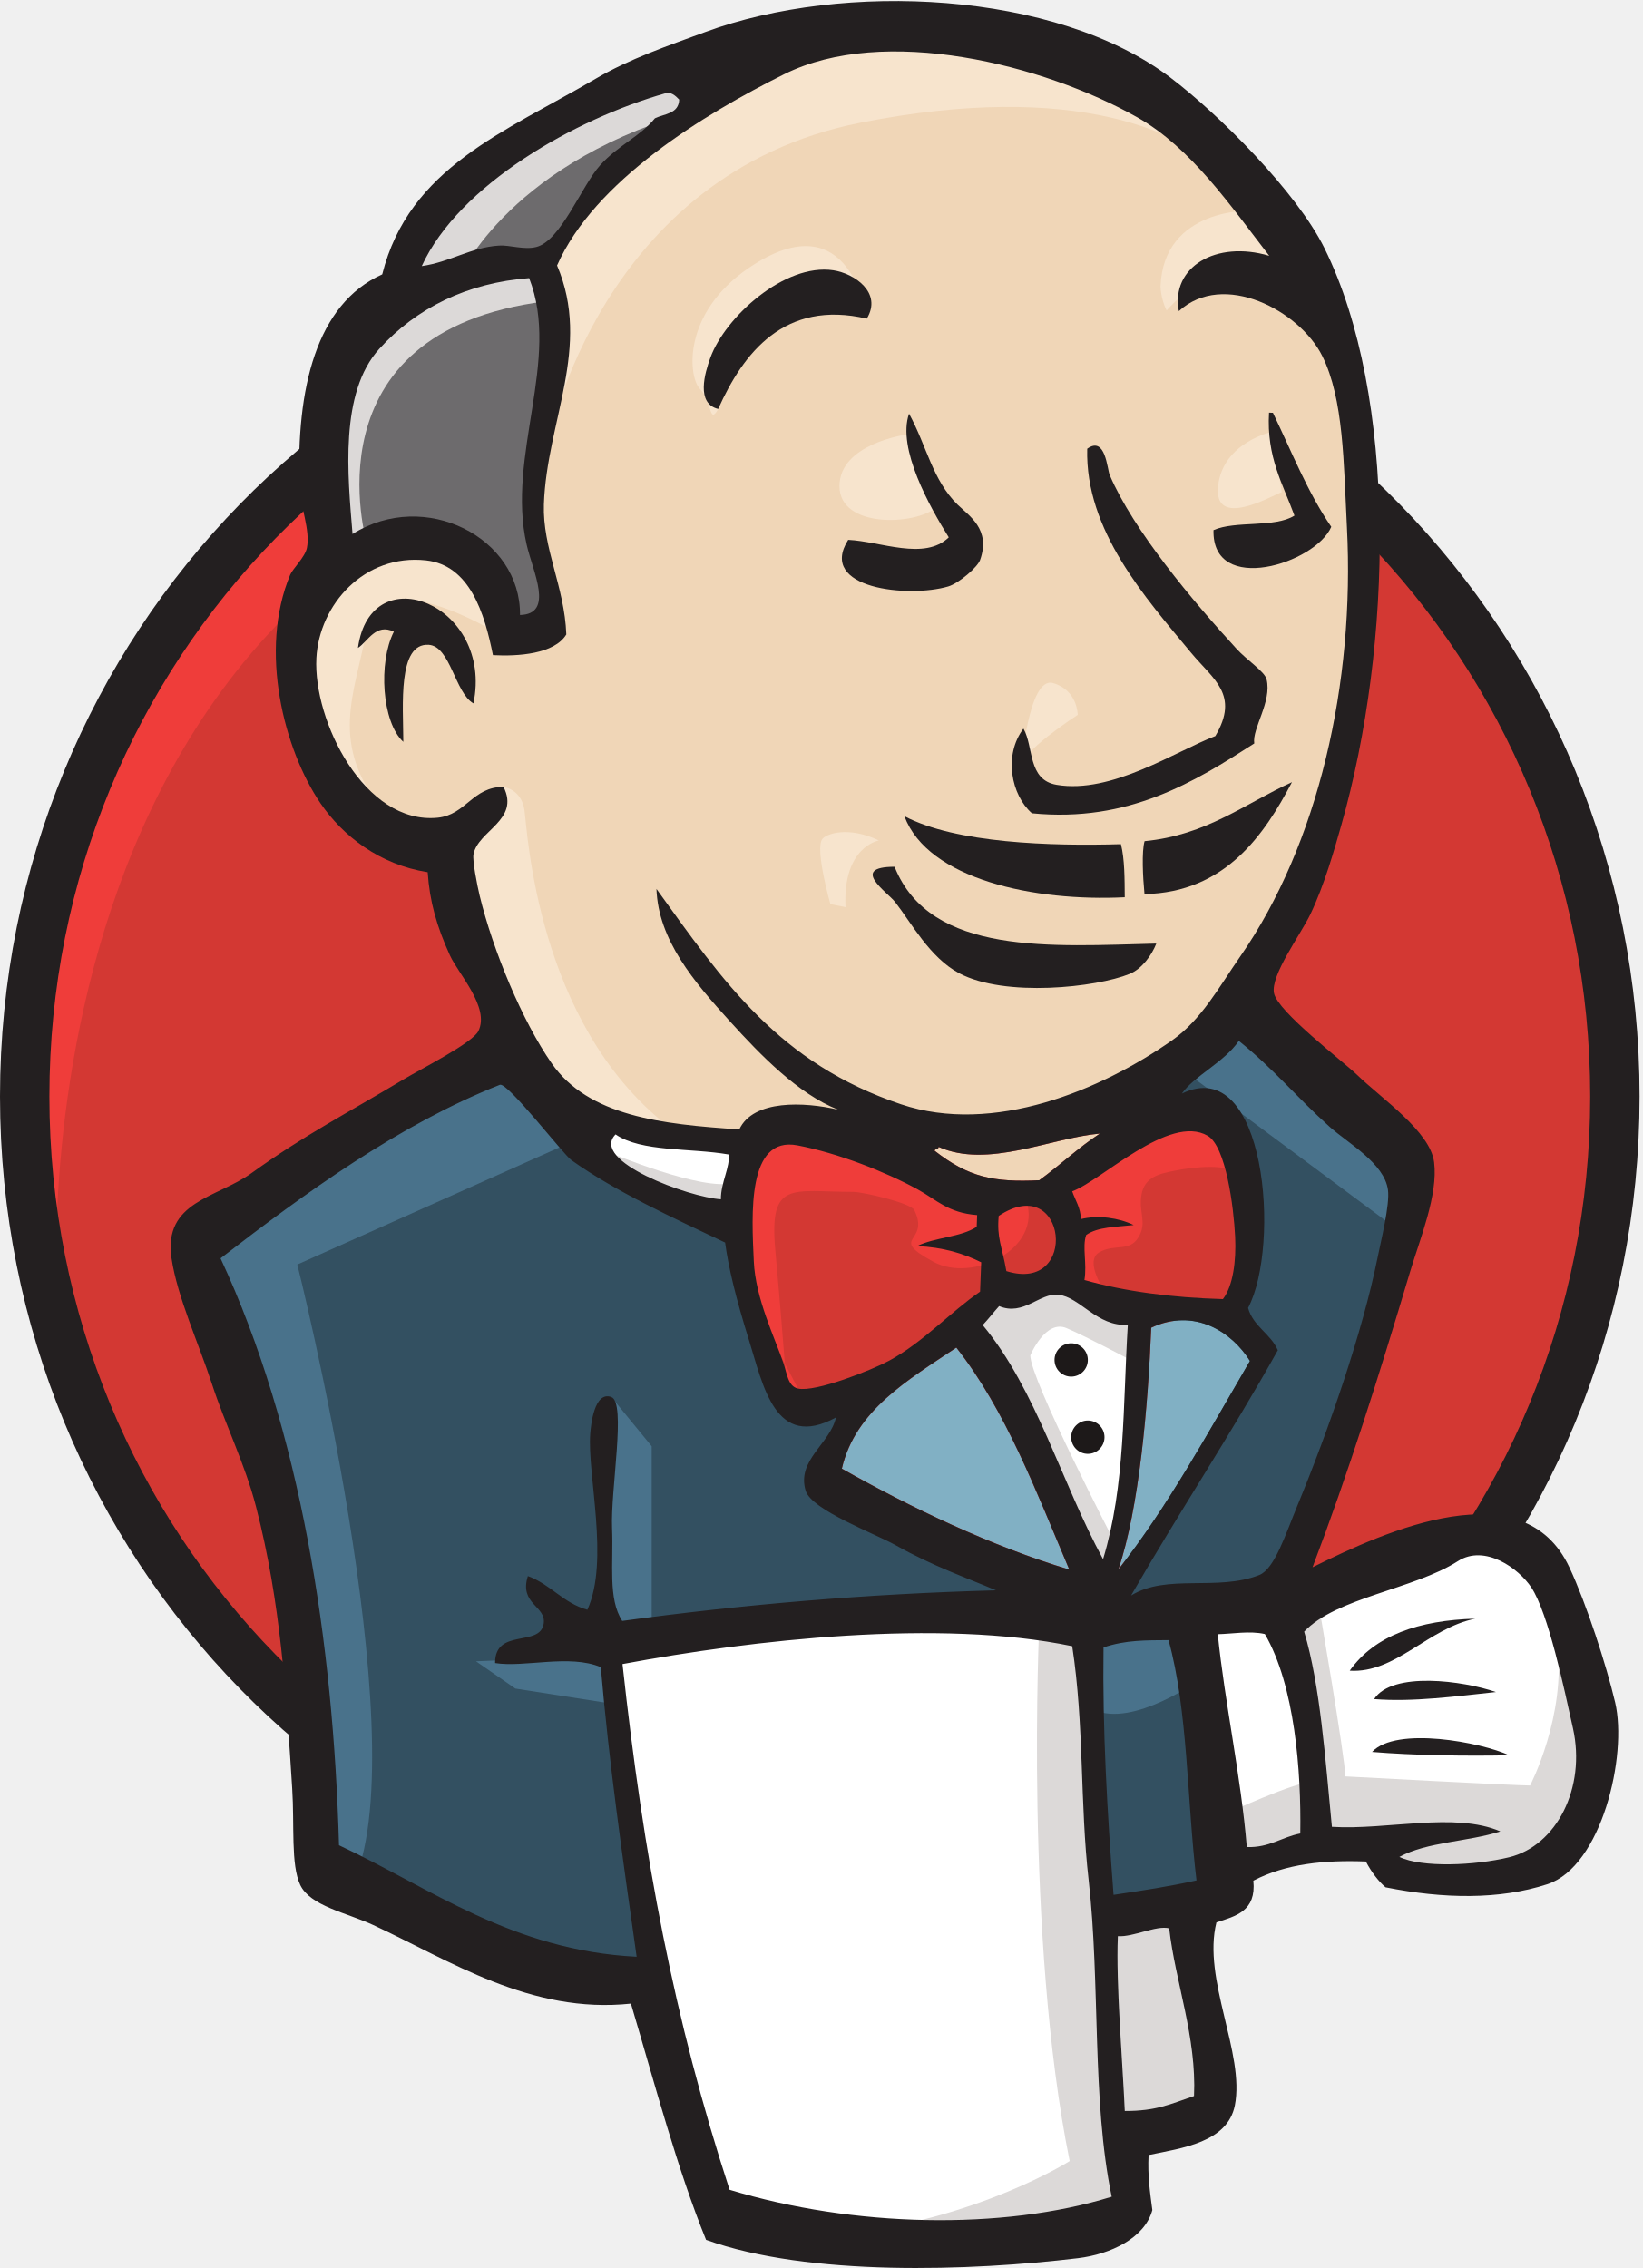
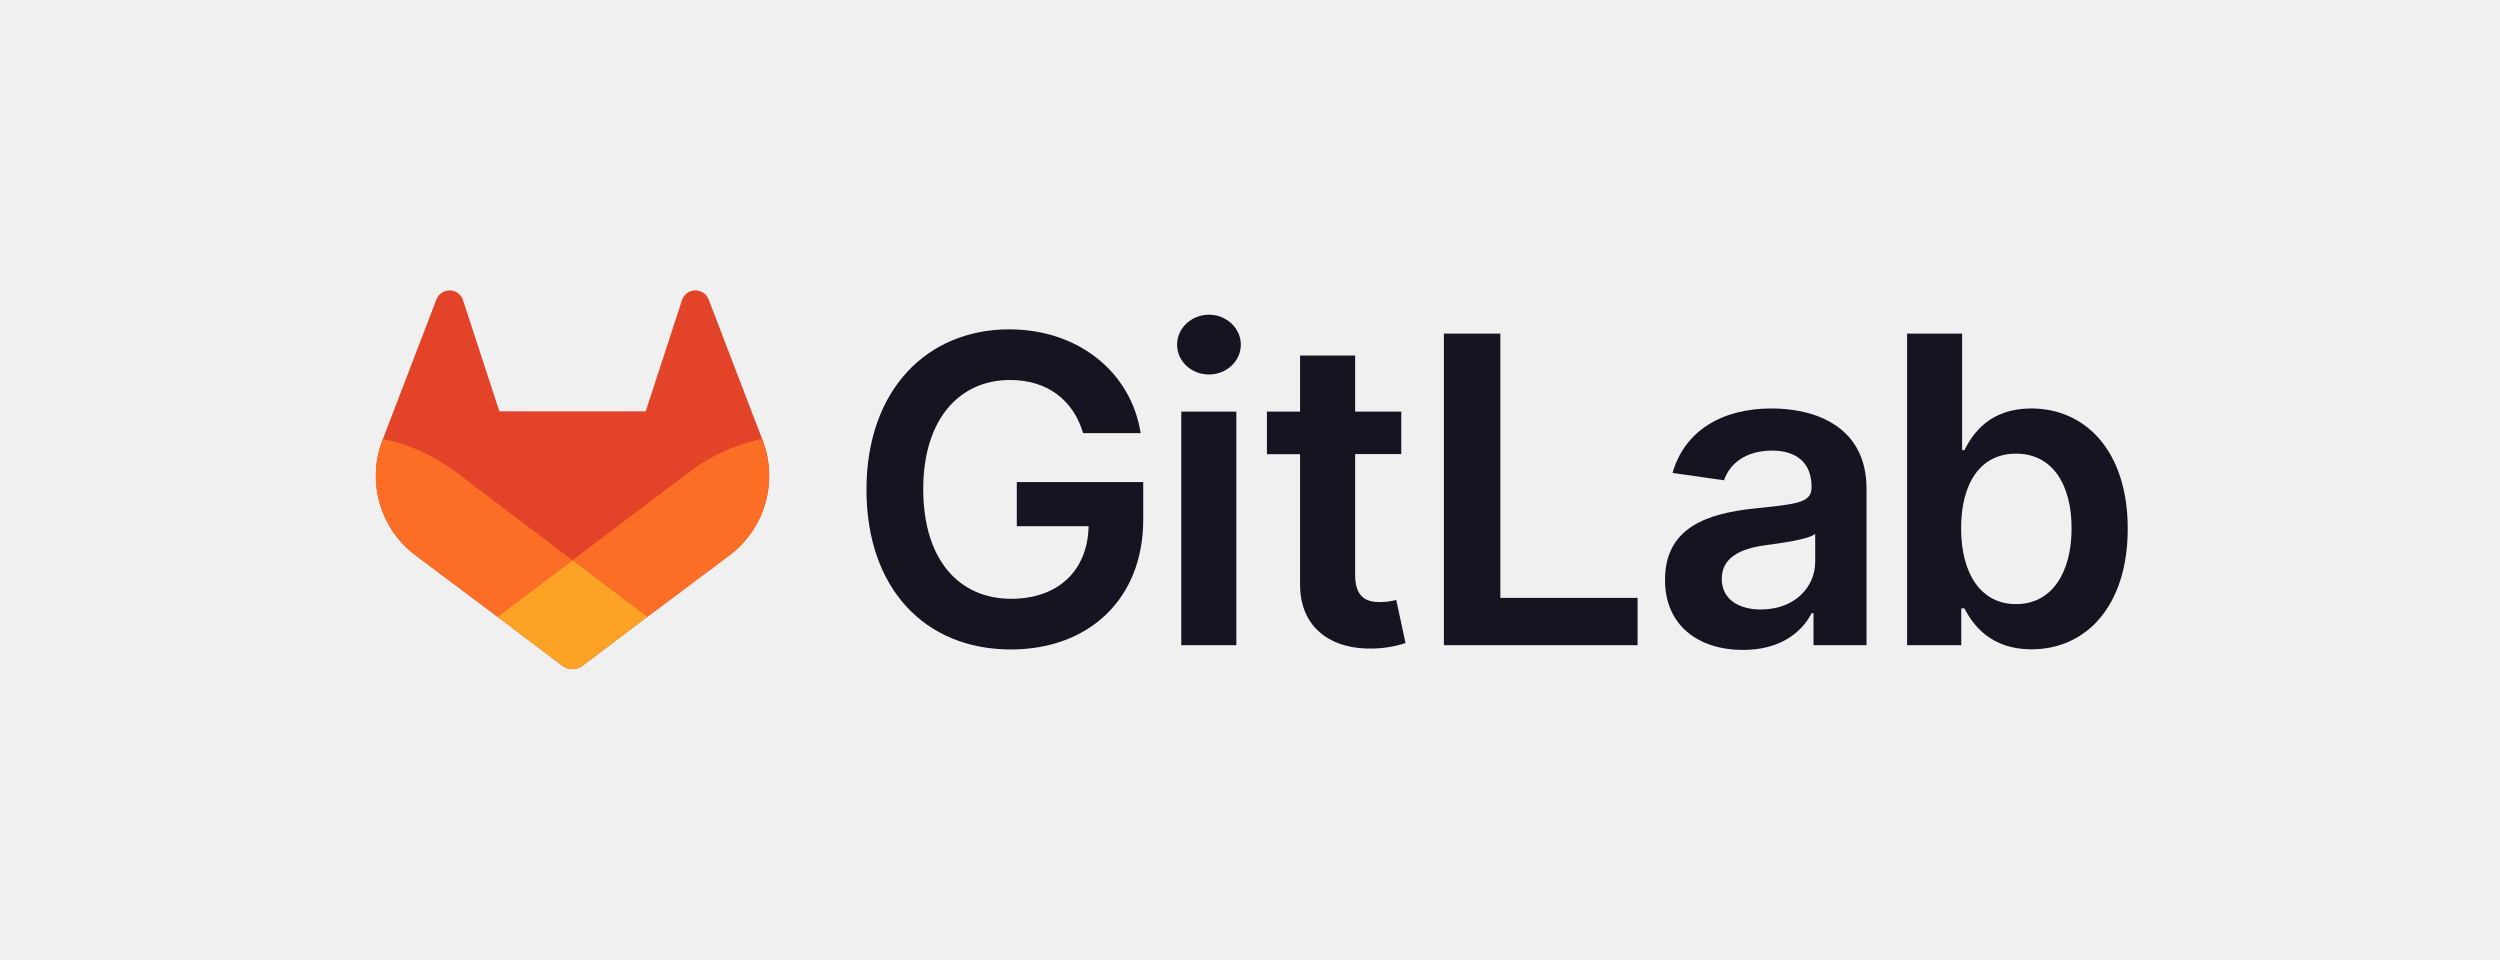
- <svg xmlns="http://www.w3.org/2000/svg" xmlns:ns1="https://www.inkscape.org/namespaces/inkscape" xmlns:ns2="https://sodipodi.sourceforge.net/DTD/sodipodi-0.dtd" id="svg2" version="1.1" ns1:version="0.48.0 r9654" width="226" height="312" xml:space="preserve" ns2:docname="logo.svg">
-   <defs id="defs6">
-     <clipPath clipPathUnits="userSpaceOnUse" id="clipPath18">
-       <path d="M 0,2494.84 0,0 l 1804.34,0 0,2494.84 -1804.34,0 z" id="path20" ns1:connector-curvature="0" />
-     </clipPath>
+ <svg xmlns="http://www.w3.org/2000/svg" viewBox="0 0 990 380">
+   <defs>
+     <style>.cls-1{fill:#171321;}.cls-2{fill:#e24329;}.cls-3{fill:#fc6d26;}.cls-4{fill:#fca326;}</style>
  </defs>
-   <ns2:namedview pagecolor="#ffffff" bordercolor="#666666" borderopacity="1" objecttolerance="10" gridtolerance="10" guidetolerance="10" ns1:pageopacity="0" ns1:pageshadow="2" ns1:window-width="1500" ns1:window-height="844" id="namedview4" showgrid="false" ns1:zoom="1" ns1:cx="-65.859116" ns1:cy="172.53076" ns1:window-x="2189" ns1:window-y="496" ns1:window-maximized="0" ns1:current-layer="g10" />
-   <g id="g10" ns1:groupmode="layer" ns1:label="ink_ext_XXXXXX" transform="matrix(1.25,0,0,-1.25,0,312)">
-     <g id="g3393">
-       <path d="m 177.718,129.264 c 0,-49.429 -39.175,-89.499 -87.5,-89.499 -48.324,0 -87.499,40.07 -87.499,89.499 0,49.43 39.175,89.501 87.499,89.501 48.325,0 87.5,-40.071 87.5,-89.501" style="fill:#d33833;fill-opacity:1;fill-rule:evenodd;stroke:none" id="path22" ns1:connector-curvature="0" />
-       <path d="m 6.284,107.098 c 0,0 -6.334,93.333 79.666,96 l -6,10 -46.666,-15.667 -13.334,-15.333 -11.666,-22.334 -6.667,-26 2,-17.333" style="fill:#ef3d3a;fill-opacity:1;fill-rule:nonzero;stroke:none" id="path24" ns1:connector-curvature="0" />
-       <path d="M 30.288,190.319 C 14.936,174.611 5.436,152.923 5.436,128.93 l 0,0 c 0,-23.988 9.5,-45.679 24.852,-61.384 l 0,0 C 45.648,51.841 66.815,42.15 90.217,42.15 l 0,0 c 23.402,0 44.571,9.691 59.929,25.396 l 0,0 c 15.351,15.705 24.853,37.396 24.853,61.384 l 0,0 c 0,23.993 -9.502,45.681 -24.853,61.389 l 0,0 c -15.358,15.702 -36.527,25.393 -59.929,25.395 l 0,0 C 66.815,215.712 45.648,206.021 30.288,190.319 l 0,0 z M 26.402,63.747 C 10.087,80.433 0,103.493 0,128.93 l 0,0 c 0,25.441 10.087,48.499 26.402,65.186 l 0,0 c 16.312,16.69 38.892,27.035 63.815,27.032 l 0,0 c 24.923,0.003 47.505,-10.342 63.814,-27.032 l 0,0 c 16.317,-16.687 26.405,-39.747 26.403,-65.186 l 0,0 c 0.002,-25.437 -10.086,-48.497 -26.403,-65.183 l 0,0 C 137.722,47.058 115.14,36.714 90.217,36.714 l 0,0 c -24.923,0 -47.503,10.344 -63.815,27.033 l 0,0" style="fill:#231f20;fill-opacity:1;fill-rule:nonzero;stroke:none" id="path26" ns1:connector-curvature="0" />
-       <path d="m 127.051,128.768 -13.334,-2 -18,-2 -11.667,-0.333 -11.333,0.333 -8.667,2.667 -7.667,8.333 -6,17 -1.333,3.667 -8,2.666 -4.667,7.667 -3.333,11 3.667,9.667 8.666,3 7,-3.334 3.334,-7.333 4,0.667 1.333,1.666 -1.333,7.667 -0.334,9.667 2,13.333 -0.078,7.616 6.078,9.717 10.667,7.667 18.667,8 20.666,-3 18,-13 8.334,-13.333 5.333,-9.667 1.333,-24 -4,-20.667 -7.333,-18.333 -7,-9.667" style="fill:#f0d6b7;fill-opacity:1;fill-rule:evenodd;stroke:none" id="path28" ns1:connector-curvature="0" />
-       <path d="m 115.717,71.102 -47.667,-2 0,-8 4,-28 -2,-2.334 -33.333,11.334 -2.334,4 -3.333,37.666 -7.666,22.667 -1.667,5.333 26.666,18.333 8.334,3.334 7.333,-9 6.333,-5.667 7.334,-2.333 3.333,-1 4,-17.333 3,-3.667 7.667,2.667 -5.334,-10.334 29,-13.666 -3.666,-2" style="fill:#335061;fill-opacity:1;fill-rule:evenodd;stroke:none" id="path30" ns1:connector-curvature="0" />
-       <path d="m 36.717,187.435 8.666,3 7,-3.334 3.334,-7.333 4,0.667 1,4 -2,7.666 2,18.334 -1.667,10 6,7 13,10.333 -3.667,5 -18.333,-9 -7.667,-6 -4.333,-9.333 -6.667,-9 -2,-10.667 1.334,-11.333" style="fill:#6d6b6d;fill-opacity:1;fill-rule:evenodd;stroke:none" id="path32" ns1:connector-curvature="0" />
-       <path d="m 50.383,218.768 c 0,0 5,12.333 25,18.333 20,6 1,4.334 1,4.334 l -21.666,-8.334 -8.334,-8.333 -3.666,-6.667 7.666,0.667" style="fill:#dcd9d8;fill-opacity:1;fill-rule:evenodd;stroke:none" id="path34" ns1:connector-curvature="0" />
-       <path d="m 40.383,189.768 c 0,0 -7,23.334 19.667,26.667 l -1,4 -18.333,-4.334 -5.334,-17.333 1.334,-11.333 3.666,2.333" style="fill:#dcd9d8;fill-opacity:1;fill-rule:evenodd;stroke:none" id="path36" ns1:connector-curvature="0" />
-       <path d="m 51.05,158.768 4.364,4.229 c 0,0 1.97,-0.229 2.303,-2.562 0.333,-2.334 1.333,-23.334 15.666,-34.668 1.307,-1.034 -10.666,1.668 -10.666,1.668 l -10.667,16.666" style="fill:#f7e4cd;fill-opacity:1;fill-rule:evenodd;stroke:none" id="path38" ns1:connector-curvature="0" />
-       <path d="m 112.385,165.101 c 0,0 0.777,10.104 3.498,9.327 2.721,-0.777 2.721,-3.498 2.721,-3.498 0,0 -6.608,-4.275 -6.219,-5.829" style="fill:#f7e4cd;fill-opacity:1;fill-rule:evenodd;stroke:none" id="path40" ns1:connector-curvature="0" />
-       <path d="m 140.05,202.101 c 0,0 -5.494,-1.16 -6,-6 -0.506,-4.841 6,-1 7,-0.667" style="fill:#f7e4cd;fill-opacity:1;fill-rule:nonzero;stroke:none" id="path42" ns1:connector-curvature="0" />
-       <path d="m 99.717,201.767 c 0,0 -7.334,-1 -7.334,-5.666 0,-4.667 8.334,-4.334 10.667,-2.334" style="fill:#f7e4cd;fill-opacity:1;fill-rule:nonzero;stroke:none" id="path44" ns1:connector-curvature="0" />
-       <path d="m 54.383,180.101 c 0,0 -12.667,7.667 -14,0.333 -1.333,-7.333 -4.334,-12.667 2,-20.333 l -4.333,1.333 -4,10.333 -1.333,10 7.666,8.001 8.667,-0.667 5,-4 0.333,-5" style="fill:#f7e4cd;fill-opacity:1;fill-rule:evenodd;stroke:none" id="path46" ns1:connector-curvature="0" />
-       <path d="m 60.383,201.101 c 0,0 5.667,29.333 34.334,35 23.601,4.665 35.999,-1 40.666,-6.333 0,0 -21,24.999 -41,17.333 -20,-7.667 -34.666,-21.667 -34.333,-30.666 0.568,-15.328 0.333,-15.334 0.333,-15.334" style="fill:#f7e4cd;fill-opacity:1;fill-rule:evenodd;stroke:none" id="path48" ns1:connector-curvature="0" />
-       <path d="m 137.717,226.435 c 0,0 -9.666,0.333 -10,-8.334 0,0 -0.001,-1.333 0.666,-2.666 0,0 7.668,8.667 12.334,4" style="fill:#f7e4cd;fill-opacity:1;fill-rule:evenodd;stroke:none" id="path50" ns1:connector-curvature="0" />
-       <path d="m 95.389,214.532 c 0,0 -1.664,13.303 -13.006,5.569 -7.333,-5 -6.666,-12 -5.333,-13.333 1.333,-1.334 0.971,-4.019 1.986,-2.176 1.014,1.843 0.68,7.843 4.348,9.509 3.667,1.667 9.678,3.529 12.006,0.431" style="fill:#f7e4cd;fill-opacity:1;fill-rule:evenodd;stroke:none" id="path52" ns1:connector-curvature="0" />
-       <path d="m 64.05,124.435 -31.333,-14 c 0,0 13,-51.667 6.333,-67.667 l -4.667,1.666 -0.333,19.667 -8.666,37.333 -3.667,10.334 32.666,21.999 9.667,-9.332" style="fill:#49728b;fill-opacity:1;fill-rule:evenodd;stroke:none" id="path54" ns1:connector-curvature="0" />
-       <path d="m 67.272,95.858 4.445,-5.424 0,-20 -5.334,0 c 0,0 -0.666,14 -0.666,15.667 0,1.667 0.666,7.667 0.666,7.667" style="fill:#49728b;fill-opacity:1;fill-rule:evenodd;stroke:none" id="path56" ns1:connector-curvature="0" />
-       <path d="m 67.383,67.434 -15,-0.666 4.334,-3 10.666,-1.667" style="fill:#49728b;fill-opacity:1;fill-rule:evenodd;stroke:none" id="path58" ns1:connector-curvature="0" />
-       <path d="m 118.717,70.768 12.333,0.333 3,-30.667 -12.667,-1.666 -2.666,32" style="fill:#335061;fill-opacity:1;fill-rule:evenodd;stroke:none" id="path60" ns1:connector-curvature="0" />
-       <path d="m 122.05,70.768 18.667,1 c 0,0 7.666,19.333 7.666,20.333 0,1 6.667,28 6.667,28 l -15,15.666 -3,2.667 -8,-8 0,-31 -7,-28.666" style="fill:#335061;fill-opacity:1;fill-rule:evenodd;stroke:none" id="path62" ns1:connector-curvature="0" />
-       <path d="m 130.383,73.101 -11.666,-2.333 1.666,-9.334 c 4.333,-2 11.667,3.334 11.667,3.334" style="fill:#49728b;fill-opacity:1;fill-rule:evenodd;stroke:none" id="path64" ns1:connector-curvature="0" />
-       <path d="m 130.717,131.434 23.333,-17.333 0.667,8 -17.667,16.333 -6.333,-7" style="fill:#49728b;fill-opacity:1;fill-rule:evenodd;stroke:none" id="path66" ns1:connector-curvature="0" />
-       <path d="M 78.951,5.098 72.05,33.102 68.617,53.765 68.05,69.102 l 31.235,1.663 19.433,0.003 -1.767,-35.003 3,-27 -0.333,-5 -25.333,-2 -15.334,3.333" style="fill:#ffffff;fill-opacity:1;fill-rule:evenodd;stroke:none" id="path68" ns1:connector-curvature="0" />
-       <path d="m 114.383,71.101 c 0,0 -1.666,-34.667 3.334,-59.333 0,0 -10,-6.334 -24.667,-8 l 28,1 3.333,2 -4,54.666 -1,11.668" style="fill:#dcd9d8;fill-opacity:1;fill-rule:evenodd;stroke:none" id="path70" ns1:connector-curvature="0" />
-       <path d="m 134.618,43.098 13,3.667 24.666,1.333 3.667,11.333 -6.667,19.667 -7.666,1 -10.667,-3.333 -10.234,-4.997 -5.433,0.997 -4.234,-1.664" style="fill:#ffffff;fill-opacity:1;fill-rule:evenodd;stroke:none" id="path72" ns1:connector-curvature="0" />
-       <path d="m 134.383,49.768 c 0,0 8.666,3.999 10,3.666 l -3.666,18.334 4.333,1.666 c 0,0 3,-17.333 3,-19.333 0,0 18.666,-1 20.333,-1 0,0 4,7.667 3,15.667 l 3.667,-10.667 0.333,-6 -5.333,-8 -6,-1.333 -10,0.333 -3.333,4.333 -11.667,-1.666 -3.667,-1.334" style="fill:#dcd9d8;fill-opacity:1;fill-rule:evenodd;stroke:none" id="path74" ns1:connector-curvature="0" />
-       <path d="m 121.284,73.431 -7.333,18.667 -7.667,11 c 0,0 1.666,4.667 4,4.667 2.334,0 7.667,0 7.667,0 l 7.333,-2.667 -0.666,-12.333 -3.334,-19.334" style="fill:#ffffff;fill-opacity:1;fill-rule:nonzero;stroke:none" id="path76" ns1:connector-curvature="0" />
-       <path d="m 122.717,79.768 c 0,0 -9.334,17.999 -9.334,20.666 0,0 1.666,4 4,3 2.334,-1 7.334,-3.666 7.334,-3.666 l 0,6.333 -11.334,2.334 -7.666,-1 13,-30.667 2.666,-0.334" style="fill:#dcd9d8;fill-opacity:1;fill-rule:evenodd;stroke:none" id="path78" ns1:connector-curvature="0" />
-       <path d="m 81.951,123.764 -9.234,1.004 -8.667,2.667 0,-3 4.235,-4.67 13.333,-6" style="fill:#ffffff;fill-opacity:1;fill-rule:nonzero;stroke:none" id="path80" ns1:connector-curvature="0" />
-       <path d="m 67.051,122.765 c 0,0 10.334,-4.334 13.667,-3.334 l 0.332,-3.996 -9.332,1.996 -5.667,4 1,1.334" style="fill:#dcd9d8;fill-opacity:1;fill-rule:evenodd;stroke:none" id="path82" ns1:connector-curvature="0" />
-       <path d="m 134.582,106.63 c -5.656,0.166 -10.766,0.838 -15.24,2.1 0.304,1.834 -0.265,3.634 0.192,4.955 1.247,0.898 3.337,0.884 5.222,1.095 -1.63,0.801 -3.92,1.118 -5.801,0.655 -0.044,1.273 -0.615,2.062 -0.961,3.058 3.18,1.135 10.687,8.576 14.91,6.112 2.012,-1.172 2.867,-7.866 3.023,-11.121 0.13,-2.7 -0.245,-5.424 -1.345,-6.854" style="fill:#d33833;fill-opacity:1;fill-rule:evenodd;stroke:none" id="path84" ns1:connector-curvature="0" />
-       <path d="m 134.582,106.63 c -5.656,0.166 -10.766,0.838 -15.24,2.1 0.304,1.834 -0.265,3.634 0.192,4.955 1.247,0.898 3.337,0.884 5.222,1.095 -1.63,0.801 -3.92,1.118 -5.801,0.655 -0.044,1.273 -0.615,2.062 -0.961,3.058 3.18,1.135 10.687,8.576 14.91,6.112 2.012,-1.172 2.867,-7.866 3.023,-11.121 0.13,-2.7 -0.245,-5.424 -1.345,-6.854 z" style="fill:none;stroke:#d33833;stroke-width:2;stroke-linecap:butt;stroke-linejoin:miter;stroke-miterlimit:4;stroke-opacity:1;stroke-dasharray:none" id="path86" ns1:connector-curvature="0" />
-       <path d="m 107.535,115.876 c -0.015,-0.428 -0.033,-0.859 -0.05,-1.291 -1.766,-1.16 -4.617,-1.146 -6.555,-2.121 2.857,-0.125 5.106,-0.813 7.052,-1.783 -0.043,-1.078 -0.084,-2.155 -0.126,-3.233 -3.237,-2.216 -6.194,-5.516 -10.005,-7.594 -1.802,-0.983 -8.126,-3.512 -10.043,-3.065 -1.085,0.252 -1.182,1.598 -1.616,2.867 -0.924,2.717 -3.051,7.042 -3.236,11.132 -0.236,5.166 -0.758,13.824 4.809,12.76 4.491,-0.857 9.715,-2.926 13.193,-4.826 2.125,-1.162 3.354,-2.598 6.578,-2.846" style="fill:#d33833;fill-opacity:1;fill-rule:evenodd;stroke:none" id="path88" ns1:connector-curvature="0" />
-       <path d="m 107.535,115.876 c -0.015,-0.428 -0.033,-0.859 -0.05,-1.291 -1.766,-1.16 -4.617,-1.146 -6.555,-2.121 2.857,-0.125 5.106,-0.813 7.052,-1.783 -0.043,-1.078 -0.084,-2.155 -0.126,-3.233 -3.237,-2.216 -6.194,-5.516 -10.005,-7.594 -1.802,-0.983 -8.126,-3.512 -10.043,-3.065 -1.085,0.252 -1.182,1.598 -1.616,2.867 -0.924,2.717 -3.051,7.042 -3.236,11.132 -0.236,5.166 -0.758,13.824 4.809,12.76 4.491,-0.857 9.715,-2.926 13.193,-4.826 2.125,-1.162 3.354,-2.598 6.578,-2.846 z" style="fill:none;stroke:#d33833;stroke-width:2;stroke-linecap:butt;stroke-linejoin:miter;stroke-miterlimit:4;stroke-opacity:1;stroke-dasharray:none" id="path90" ns1:connector-curvature="0" />
-       <path d="m 110.75,109.712 c -0.494,2.814 -1.065,3.617 -0.844,6.072 7.505,5.004 8.914,-8.595 0.844,-6.072" style="fill:#d33833;fill-opacity:1;fill-rule:evenodd;stroke:none" id="path92" ns1:connector-curvature="0" />
-       <path d="m 110.75,109.712 c -0.494,2.814 -1.065,3.617 -0.844,6.072 7.505,5.004 8.914,-8.595 0.844,-6.072 z" style="fill:none;stroke:#d33833;stroke-width:2;stroke-linecap:butt;stroke-linejoin:miter;stroke-miterlimit:4;stroke-opacity:1;stroke-dasharray:none" id="path94" ns1:connector-curvature="0" />
-       <path d="m 121.617,107.431 c 0,0 -2.334,3.334 -0.667,4.334 1.667,1 3.334,-0.001 4.334,1.666 1,1.667 0,2.667 0.333,4.667 0.333,2 2.001,2.334 3.667,2.667 1.666,0.333 6.334,1 7,-0.667 l -2,6 -4,1.333 -12.667,-7.333 -0.667,-3.667 0,-7.333" style="fill:#ef3d3a;fill-opacity:1;fill-rule:evenodd;stroke:none" id="path96" ns1:connector-curvature="0" />
-       <path d="m 86.617,96.431 c -0.4,5.202 -0.824,10.397 -1.296,15.594 -0.706,7.76 1.864,6.406 8.591,6.406 1.027,0 6.326,-1.225 6.705,-2 1.818,-3.713 -3.04,-2.888 2.094,-5.688 4.334,-2.363 11.99,1.435 10.239,6.688 -0.98,1.168 -5.106,0.364 -6.585,1.131 -2.604,1.35 -5.208,2.7 -7.812,4.05 -3.313,1.719 -10.971,4.225 -14.503,1.823 -8.95,-6.087 0.565,-21.296 3.758,-27.646" style="fill:#ef3d3a;fill-opacity:1;fill-rule:evenodd;stroke:none" id="path98" ns1:connector-curvature="0" />
-       <path d="m 95.389,214.532 c -9.085,2.116 -13.6,-3.802 -16.354,-9.94 -2.459,0.596 -1.48,3.94 -0.859,5.644 1.626,4.472 8.18,10.425 13.534,9.618 2.304,-0.347 5.423,-2.454 3.679,-5.322" style="fill:#231f20;fill-opacity:1;fill-rule:evenodd;stroke:none" id="path100" ns1:connector-curvature="0" />
-       <path d="m 139.655,204.186 c 0.143,-0.006 0.288,-0.011 0.431,-0.017 2.053,-4.265 3.83,-8.783 6.42,-12.548 -1.735,-4.041 -13.138,-7.617 -12.962,-0.361 2.466,1.078 6.723,0.22 8.909,1.597 -1.264,3.469 -3.088,6.422 -2.798,11.329" style="fill:#231f20;fill-opacity:1;fill-rule:evenodd;stroke:none" id="path102" ns1:connector-curvature="0" />
-       <path d="m 100.04,204.075 c 1.948,-3.571 2.582,-7.323 5.351,-10.022 1.247,-1.215 3.672,-2.696 2.47,-6.075 -0.281,-0.797 -2.334,-2.574 -3.519,-2.923 -4.329,-1.278 -14.416,-0.264 -11,5.133 3.58,-0.167 8.392,-2.325 11.068,0.274 -2.055,3.285 -5.719,9.784 -4.37,13.613" style="fill:#231f20;fill-opacity:1;fill-rule:evenodd;stroke:none" id="path104" ns1:connector-curvature="0" />
-       <path d="m 138.03,167.781 c -6.518,-4.187 -13.786,-8.74 -24.466,-7.684 -2.282,1.984 -3.152,6.399 -0.935,9.315 1.154,-1.984 0.429,-5.633 3.645,-6.182 6.06,-1.037 13.113,3.707 17.472,5.365 2.703,4.557 -0.233,6.233 -2.668,9.166 -4.985,6.009 -11.672,13.457 -11.429,22.453 2.015,1.461 2.189,-2.23 2.478,-2.902 2.603,-6.092 9.154,-13.883 13.935,-19.097 1.174,-1.284 3.107,-2.516 3.322,-3.365 0.62,-2.469 -1.613,-5.427 -1.354,-7.069" style="fill:#231f20;fill-opacity:1;fill-rule:evenodd;stroke:none" id="path106" ns1:connector-curvature="0" />
-       <path d="m 52.102,172.189 c -2.043,1.166 -2.529,6.302 -4.928,6.448 -3.428,0.208 -2.803,-6.663 -2.789,-10.681 -2.359,2.142 -2.774,8.737 -1.041,12.124 -1.975,0.97 -2.857,-1.07 -3.953,-1.789 1.408,10.23 14.965,4.745 12.711,-6.102" style="fill:#231f20;fill-opacity:1;fill-rule:evenodd;stroke:none" id="path108" ns1:connector-curvature="0" />
-       <path d="m 142.18,163.521 c -3.034,-5.775 -7.326,-12.135 -16.229,-12.32 -0.181,1.865 -0.32,4.703 0.01,5.826 6.806,0.654 11.008,4.118 16.219,6.494" style="fill:#231f20;fill-opacity:1;fill-rule:evenodd;stroke:none" id="path110" ns1:connector-curvature="0" />
-       <path d="m 99.527,159.777 c 5.678,-2.986 16.114,-3.307 23.832,-3.081 0.414,-1.691 0.404,-3.78 0.42,-5.842 -9.921,-0.495 -21.651,1.96 -24.252,8.923" style="fill:#231f20;fill-opacity:1;fill-rule:evenodd;stroke:none" id="path112" ns1:connector-curvature="0" />
-       <path d="m 98.447,154.209 c 3.927,-9.859 17.423,-8.724 28.804,-8.452 -0.501,-1.28 -1.587,-2.792 -2.937,-3.339 -3.647,-1.484 -13.706,-2.61 -18.769,0.079 -3.211,1.707 -5.274,5.564 -7.033,7.825 -0.85,1.092 -5.08,3.881 -0.064,3.887" style="fill:#231f20;fill-opacity:1;fill-rule:evenodd;stroke:none" id="path114" ns1:connector-curvature="0" />
-       <path d="m 137.556,99.826 c -4.608,-7.892 -9.017,-15.998 -14.484,-22.959 2.292,6.739 3.273,18.018 3.619,26.617 4.795,2.244 8.901,-0.505 10.865,-3.658" style="fill:#81b0c4;fill-opacity:1;fill-rule:evenodd;stroke:none" id="path116" ns1:connector-curvature="0" />
-       <path d="m 162.352,71.461 c -5.159,-1.033 -8.784,-6.047 -13.817,-5.725 2.766,3.899 7.613,5.543 13.817,5.725" style="fill:#231f20;fill-opacity:1;fill-rule:evenodd;stroke:none" id="path118" ns1:connector-curvature="0" />
-       <path d="m 164.628,63.387 c -4.205,-0.444 -9.144,-1.125 -13.409,-0.774 2.019,3.084 9.798,2.02 13.409,0.774" style="fill:#231f20;fill-opacity:1;fill-rule:evenodd;stroke:none" id="path120" ns1:connector-curvature="0" />
-       <path d="m 166.085,56.426 c -4.726,-0.102 -10.6,-0.008 -15.092,0.369 2.657,2.854 12.027,1.059 15.092,-0.369" style="fill:#231f20;fill-opacity:1;fill-rule:evenodd;stroke:none" id="path122" ns1:connector-curvature="0" />
-       <path d="m 128.664,37.377 c 0.678,-5.935 3.031,-11.949 2.736,-18.449 -2.613,-0.881 -4.114,-1.652 -7.615,-1.647 -0.247,5.524 -0.986,13.969 -0.765,19.235 1.722,-0.114 4.261,1.23 5.644,0.861" style="fill:#dcd9d8;fill-opacity:1;fill-rule:evenodd;stroke:none" id="path124" ns1:connector-curvature="0" />
-       <path d="m 121.045,124.849 c -2.373,-1.549 -4.394,-3.483 -6.673,-5.137 -5.054,-0.25 -7.812,0.35 -11.525,3.252 0.061,0.233 0.434,0.129 0.448,0.415 5.41,-2.411 12.287,0.982 17.75,1.47" style="fill:#f0d6b7;fill-opacity:1;fill-rule:evenodd;stroke:none" id="path126" ns1:connector-curvature="0" />
-       <path d="m 92.644,87.971 c 1.486,6.441 7.311,9.777 12.6,13.324 5.459,-6.928 8.779,-15.838 12.435,-24.436 -8.638,2.604 -17.464,6.829 -25.035,11.112" style="fill:#81b0c4;fill-opacity:1;fill-rule:evenodd;stroke:none" id="path128" ns1:connector-curvature="0" />
-       <path d="m 123.02,36.516 c -0.221,-5.266 0.518,-13.711 0.765,-19.235 3.501,-0.005 5.002,0.766 7.615,1.647 0.295,6.5 -2.058,12.514 -2.736,18.449 -1.383,0.369 -3.922,-0.975 -5.644,-0.861 z M 68.506,66.465 C 70.814,45.242 74.158,27.401 80.291,8.608 93.902,4.475 110.311,4.115 122.342,7.844 120.133,18.451 121.098,31.365 119.807,42.684 c -0.973,8.508 -0.477,17.068 -1.811,25.748 -14.578,3.033 -35.184,0.709 -49.49,-1.967 z m 52.937,1.834 c -0.123,-9.115 0.408,-18.106 1.104,-27.232 3.5,0.525 5.875,0.876 9.127,1.589 -1.056,8.786 -0.926,18.672 -3.077,26.444 -2.486,-0.024 -4.675,0.029 -7.154,-0.801 z m 17.755,1.469 c -1.661,0.381 -3.595,0.015 -5.182,-0.016 0.746,-7.43 2.556,-15.629 3.193,-23.428 2.497,-0.078 3.831,1.1 5.885,1.496 0.11,6.846 -0.598,16.278 -3.896,21.948 z m 26.884,-24.563 c 5.205,1.264 8.478,7.639 7.022,14.186 -0.977,4.4 -2.717,12.685 -4.579,15.5 -1.376,2.082 -5.107,4.808 -8.086,2.9 -4.846,-3.103 -13.383,-4.004 -16.917,-7.76 1.772,-5.9 2.322,-14.004 3.053,-21.48 6.054,-0.377 13.503,1.666 18.538,-0.502 -3.515,-1.139 -8.076,-1.148 -11.113,-2.807 2.482,-1.199 8.293,-0.957 12.082,-0.037 z M 117.679,76.859 c -3.656,8.598 -6.976,17.508 -12.435,24.436 C 99.955,97.748 94.131,94.412 92.644,87.971 100.215,83.688 109.041,79.463 117.679,76.859 z m 9.012,26.625 c -0.346,-8.599 -1.327,-19.878 -3.619,-26.617 5.467,6.961 9.876,15.067 14.484,22.959 -1.964,3.153 -6.07,5.902 -10.865,3.658 z m -10.216,3.63 c -2.071,0.223 -3.829,-2.381 -6.522,-1.255 -0.617,-0.682 -1.178,-1.421 -1.807,-2.087 5.948,-7.168 8.651,-17.338 13.245,-25.762 2.465,8.092 2.181,16.957 2.724,25.789 -3.387,-0.215 -5.266,3.063 -7.64,3.315 z m -6.569,8.67 c -0.221,-2.455 0.35,-3.258 0.844,-6.072 8.07,-2.523 6.661,11.076 -0.844,6.072 z m -8.949,2.938 c -3.477,1.9 -8.701,3.969 -13.193,4.826 -5.567,1.065 -5.046,-7.594 -4.809,-12.76 0.185,-4.09 2.312,-8.415 3.236,-11.132 0.434,-1.269 0.531,-2.615 1.616,-2.867 1.917,-0.447 8.241,2.082 10.043,3.065 3.811,2.078 6.768,5.378 10.005,7.594 0.042,1.078 0.083,2.155 0.126,3.233 -1.946,0.97 -4.195,1.658 -7.052,1.783 1.938,0.975 4.789,0.961 6.555,2.121 0.017,0.432 0.035,0.863 0.05,1.291 -3.224,0.248 -4.453,1.684 -6.578,2.846 z m -33.214,6.033 c -2.886,-2.93 8.095,-6.924 11.591,-7.139 -0.019,1.854 1.057,3.602 0.84,4.932 -4.152,0.729 -9.609,0.248 -12.43,2.207 z m 35.552,-1.376 c -0.014,-0.286 -0.387,-0.182 -0.448,-0.415 3.713,-2.902 6.471,-3.502 11.525,-3.252 2.279,1.654 4.3,3.588 6.673,5.137 -5.463,-0.488 -12.34,-3.881 -17.75,-1.47 z m 32.632,-9.895 c -0.156,3.255 -1.011,9.949 -3.023,11.121 -4.223,2.465 -11.73,-4.977 -14.91,-6.112 0.346,-0.996 0.917,-1.785 0.961,-3.058 1.881,0.463 4.171,0.146 5.801,-0.655 -1.885,-0.211 -3.975,-0.197 -5.222,-1.095 -0.457,-1.321 0.112,-3.121 -0.192,-4.955 4.474,-1.262 9.584,-1.934 15.24,-2.1 1.1,1.43 1.475,4.154 1.345,6.854 z m -73.042,8.437 c -0.906,0.646 -7.037,8.623 -7.877,8.292 C 43.914,125.838 33.541,118.273 24.271,111.118 33.109,92.154 36.677,68.92 37.307,46.526 47.432,41.791 56.324,34.965 70.062,34.252 68.473,45.5 67.022,55.535 66.119,66.125 c -3.452,1.455 -8.404,-0.066 -11.635,0.451 -0.027,3.893 4.934,1.705 5.347,4.323 0.311,1.98 -2.73,2.13 -1.739,5.248 2.525,-0.918 3.852,-2.946 6.545,-3.707 2.461,5.384 -0.034,14.91 0.32,19.41 0.067,0.845 0.422,4.681 2.314,4.008 1.675,-0.596 -0.096,-10.202 0.088,-14.461 0.167,-3.924 -0.474,-7.721 1.115,-10.184 13.275,1.807 26.766,2.975 41.129,3.369 -3.16,1.356 -6.914,2.639 -11.03,4.959 -2.231,1.258 -9.264,3.875 -9.908,5.994 -1.027,3.377 2.695,5.176 3.332,8.071 -6.701,-3.655 -8.008,3.503 -9.594,8.574 -1.436,4.593 -2.254,8.024 -2.606,10.673 -5.773,2.752 -11.944,5.539 -16.913,9.068 z m 67.179,7.327 c 9.243,4.482 10.909,-16.751 7.286,-23.591 0.56,-2.04 2.486,-2.821 3.272,-4.655 -5.158,-9.24 -10.887,-17.865 -16.15,-26.996 3.915,2.437 9.507,0.436 14.114,2.26 1.684,0.666 2.903,4.521 4.178,7.605 3.507,8.485 7.189,19.182 8.827,27.279 0.37,1.845 1.378,5.865 1.152,7.507 -0.403,2.94 -4.392,5.12 -6.421,6.938 -3.738,3.358 -6.092,6.313 -9.991,9.453 -1.581,-2.334 -4.974,-3.902 -6.267,-5.8 z m -88.318,81.968 c -4.404,-4.846 -3.482,-13.926 -2.949,-20.386 7.961,5.008 18.527,-0.396 18.428,-8.914 3.801,0.101 1.42,4.747 0.732,7.74 -2.247,9.776 3.785,20.397 0.274,29.337 -6.818,-0.517 -12.42,-3.302 -16.484,-7.777 z m 31.514,28.126 c -9.971,-2.826 -22.749,-10.071 -26.846,-19.028 3.173,0.461 5.375,2.061 8.505,2.259 1.183,0.077 2.732,-0.496 4.092,-0.158 2.709,0.672 4.995,6.746 7.039,9.006 1.992,2.207 4.387,3.15 6.025,5.162 1.053,0.508 2.609,0.473 2.669,2.054 -0.456,0.488 -0.937,0.86 -1.484,0.705 z m 51.903,-2.658 c -10.349,5.839 -27.866,10.231 -38.875,4.743 -8.883,-4.429 -20.89,-11.757 -24.984,-21.043 3.824,-8.961 -1.133,-17.172 -1.449,-26.27 -0.168,-4.841 2.279,-9.067 2.467,-14.337 -1.309,-2.159 -5.307,-2.425 -8.074,-2.277 -0.932,4.662 -2.562,9.902 -7.363,10.428 -6.793,0.743 -11.76,-4.879 -12.068,-10.754 -0.365,-6.909 5.307,-18.36 13.346,-17.565 3.106,0.307 3.868,3.42 7.252,3.388 1.834,-3.659 -2.829,-4.808 -3.309,-7.425 -0.125,-0.676 0.387,-3.318 0.684,-4.557 1.46,-6.033 4.715,-13.841 7.919,-18.434 4.066,-5.826 12.056,-6.704 20.65,-7.275 1.535,3.307 7.19,3.035 10.875,2.17 -4.416,1.749 -8.521,5.989 -11.924,9.742 -3.908,4.306 -7.867,8.925 -8.067,14.553 7.386,-10.246 13.487,-19.194 26.917,-23.701 10.162,-3.408 22.03,1.562 29.838,7.045 3.24,2.279 5.174,5.895 7.477,9.205 8.617,12.395 12.638,30.087 11.754,47.235 -0.364,7.072 -0.348,14.12 -2.721,18.878 -2.48,4.975 -10.868,9.426 -15.778,4.926 -0.91,4.838 4.083,7.83 9.948,6.089 -4.182,5.397 -8.571,11.882 -14.515,15.236 z M 144.444,77.117 c 8.087,4.02 23.197,10.821 28.267,-0.015 1.871,-3.994 4.066,-10.746 5.035,-14.869 1.369,-5.817 -1.484,-18.043 -7.463,-19.995 -5.281,-1.724 -11.443,-1.619 -17.804,-0.341 -0.749,0.623 -1.583,1.709 -2.166,2.841 -4.542,0.176 -8.795,-0.244 -12.383,-2.111 0.34,-3.359 -1.932,-3.898 -4.062,-4.59 -1.579,-6.261 3.159,-14.437 2.025,-20.146 -0.809,-4.067 -5.813,-4.696 -9.491,-5.457 -0.12,-2.26 0.161,-4.147 0.412,-6.059 -0.841,-3.099 -4.613,-4.863 -8.187,-5.295 -11.759,-1.414 -29.613,-2.049 -40.924,2.018 -3.156,7.742 -5.643,17.158 -8.271,25.998 -11.031,-1.178 -19.953,4.76 -28.364,8.65 -2.912,1.35 -6.941,2.094 -8.028,4.412 -1.055,2.244 -0.623,6.545 -0.885,10.608 -0.666,10.377 -1.236,20.386 -3.977,31.011 -1.23,4.768 -3.375,8.975 -4.871,13.569 -1.383,4.258 -3.799,9.52 -4.429,13.766 -0.934,6.293 4.991,6.643 8.78,9.37 5.857,4.217 10.455,6.549 16.799,10.355 1.879,1.127 7.545,3.98 8.19,5.294 1.281,2.605 -2.199,6.278 -3.13,8.32 -1.472,3.229 -2.24,5.972 -2.45,9.158 -5.322,0.841 -9.355,4.008 -11.792,7.579 -4.031,5.91 -6.826,16.844 -3.339,25.161 0.274,0.655 1.637,1.943 1.839,2.949 0.397,1.981 -0.747,4.615 -0.818,6.722 -0.366,10.81 1.829,20.124 9.106,23.384 2.954,11.769 13.528,15.682 23.49,21.531 3.724,2.186 7.829,3.583 12.068,5.143 15.208,5.597 38.542,4.543 51.164,-5.003 5.352,-4.048 13.907,-12.595 16.967,-18.783 8.082,-16.337 7.508,-43.64 1.855,-63.513 -0.76,-2.668 -1.862,-6.59 -3.401,-9.795 -1.073,-2.238 -4.408,-6.716 -4.003,-8.692 0.417,-2.043 7.604,-7.5 9.145,-8.986 2.775,-2.677 8.047,-6.23 8.474,-9.608 0.459,-3.595 -1.584,-8.513 -2.619,-11.982 -3.46,-11.577 -6.836,-22.278 -10.759,-32.599" style="fill:#231f20;fill-opacity:1;fill-rule:evenodd;stroke:none" id="path130" ns1:connector-curvature="0" />
-       <path d="m 90.491,157.255 c 0.439,0.584 2.851,1.471 6.226,-0.154 0,0 -4,-0.667 -3.667,-7.336 l -1.667,0.334 c 0,0 -1.723,6.047 -0.892,7.156" style="fill:#f7e4cd;fill-opacity:1;fill-rule:evenodd;stroke:none" id="path132" ns1:connector-curvature="0" />
-       <path d="m 119.717,99.934 c 0,-1.012 -0.821,-1.833 -1.834,-1.833 -1.012,0 -1.833,0.821 -1.833,1.833 0,1.012 0.821,1.834 1.833,1.834 1.013,0 1.834,-0.822 1.834,-1.834" style="fill:#1d1919;fill-opacity:1;fill-rule:evenodd;stroke:none" id="path134" ns1:connector-curvature="0" />
-       <path d="m 121.55,91.434 c 0,-1.012 -0.821,-1.833 -1.834,-1.833 -1.012,0 -1.833,0.821 -1.833,1.833 0,1.012 0.821,1.834 1.833,1.834 1.013,0 1.834,-0.822 1.834,-1.834" style="fill:#1d1919;fill-opacity:1;fill-rule:evenodd;stroke:none" id="path136" ns1:connector-curvature="0" />
-     </g>
+   <g id="LOGO">
+     <path class="cls-1" d="M428.92,171.51H451.7c-3.8-24.22-24.77-41.09-52.06-41.09-32.29,0-56.52,23.74-56.52,63.5,0,39.05,23.14,63.27,57.18,63.27,30.55,0,52.42-19.65,52.42-51.46V190.91H402.65v17.47h28.44c-.36,17.6-12.11,28.74-30.67,28.74-20.66,0-34.82-15.48-34.82-43.44,0-27.78,14.4-43.2,34.34-43.2C414.82,150.48,425,158.43,428.92,171.51Z" />
+     <path class="cls-1" d="M467.78,255.5h21.81V163H467.78Zm11-107.2c6.93,0,12.59-5.31,12.59-11.81s-5.66-11.87-12.59-11.87-12.65,5.3-12.65,11.87S471.75,148.3,478.74,148.3Z" />
+     <path class="cls-1" d="M554.9,163H536.64V140.78H514.83V163H501.7v16.87h13.13v51.46c-.12,17.41,12.54,26,28.92,25.49a44.29,44.29,0,0,0,12.84-2.17l-3.68-17.06a26.57,26.57,0,0,1-6.38.85c-5.49,0-9.89-1.93-9.89-10.73V179.82H554.9Z" />
+     <path class="cls-1" d="M571.78,255.5h76.7V236.76H594.14V132.1H571.78Z" />
+     <path class="cls-1" d="M690.26,257.37c14.52,0,23.19-6.81,27.17-14.58h.72V255.5h21V193.56c0-24.46-19.94-31.81-37.6-31.81-19.46,0-34.4,8.67-39.22,25.54l20.37,2.9c2.16-6.33,8.31-11.75,19-11.75,10.13,0,15.67,5.18,15.67,14.28v.36c0,6.26-6.57,6.57-22.9,8.31-17.95,1.93-35.12,7.29-35.12,28.14C659.29,247.73,672.6,257.37,690.26,257.37Zm7.17-16c-9.1,0-15.61-4.16-15.61-12.17,0-8.38,7.29-11.87,17-13.26,5.73-.78,17.18-2.23,20-4.51v10.9C718.88,232.6,710.56,241.34,697.43,241.34Z" />
+     <path class="cls-1" d="M755.21,255.5h21.45V240.92h1.26c3.44,6.75,10.61,16.21,26.52,16.21,21.81,0,38.14-17.3,38.14-47.78,0-30.85-16.81-47.6-38.2-47.6-16.33,0-23.14,9.82-26.46,16.51H777V132.1H755.21Zm21.39-46.27c0-18,7.71-29.59,21.75-29.59,14.52,0,22,12.35,22,29.59s-7.59,30-22,30C784.43,239.23,776.6,227.18,776.6,209.23Z" />
+     <path class="cls-2" d="M302,174.37l-.21-.56-21.2-55.3a5.5,5.5,0,0,0-2.18-2.63,5.6,5.6,0,0,0-8.41,3.2l-14.31,43.81H197.74l-14.31-43.81a5.61,5.61,0,0,0-8.41-3.2,5.5,5.5,0,0,0-2.18,2.63l-21.19,55.31-.22.55a39.36,39.36,0,0,0,13.06,45.49l.08.06.18.14L197,244.23l16,12.09,9.72,7.35a6.57,6.57,0,0,0,7.92,0l9.72-7.35,16-12.09,32.48-24.31.09-.07A39.36,39.36,0,0,0,302,174.37Z" />
+     <path class="cls-3" d="M302,174.37l-.21-.56a71.5,71.5,0,0,0-28.5,12.82l-46.55,35.2,29.64,22.4,32.48-24.31.09-.07A39.36,39.36,0,0,0,302,174.37Z" />
+     <path class="cls-4" d="M197,244.23l16,12.09,9.72,7.35a6.57,6.57,0,0,0,7.92,0l9.72-7.35,16-12.09-29.64-22.4Z" />
+     <path class="cls-3" d="M180.14,186.63a71.44,71.44,0,0,0-28.49-12.81l-.22.55a39.36,39.36,0,0,0,13.06,45.49l.08.06.18.14L197,244.23l29.66-22.4Z" />
  </g>
</svg>
